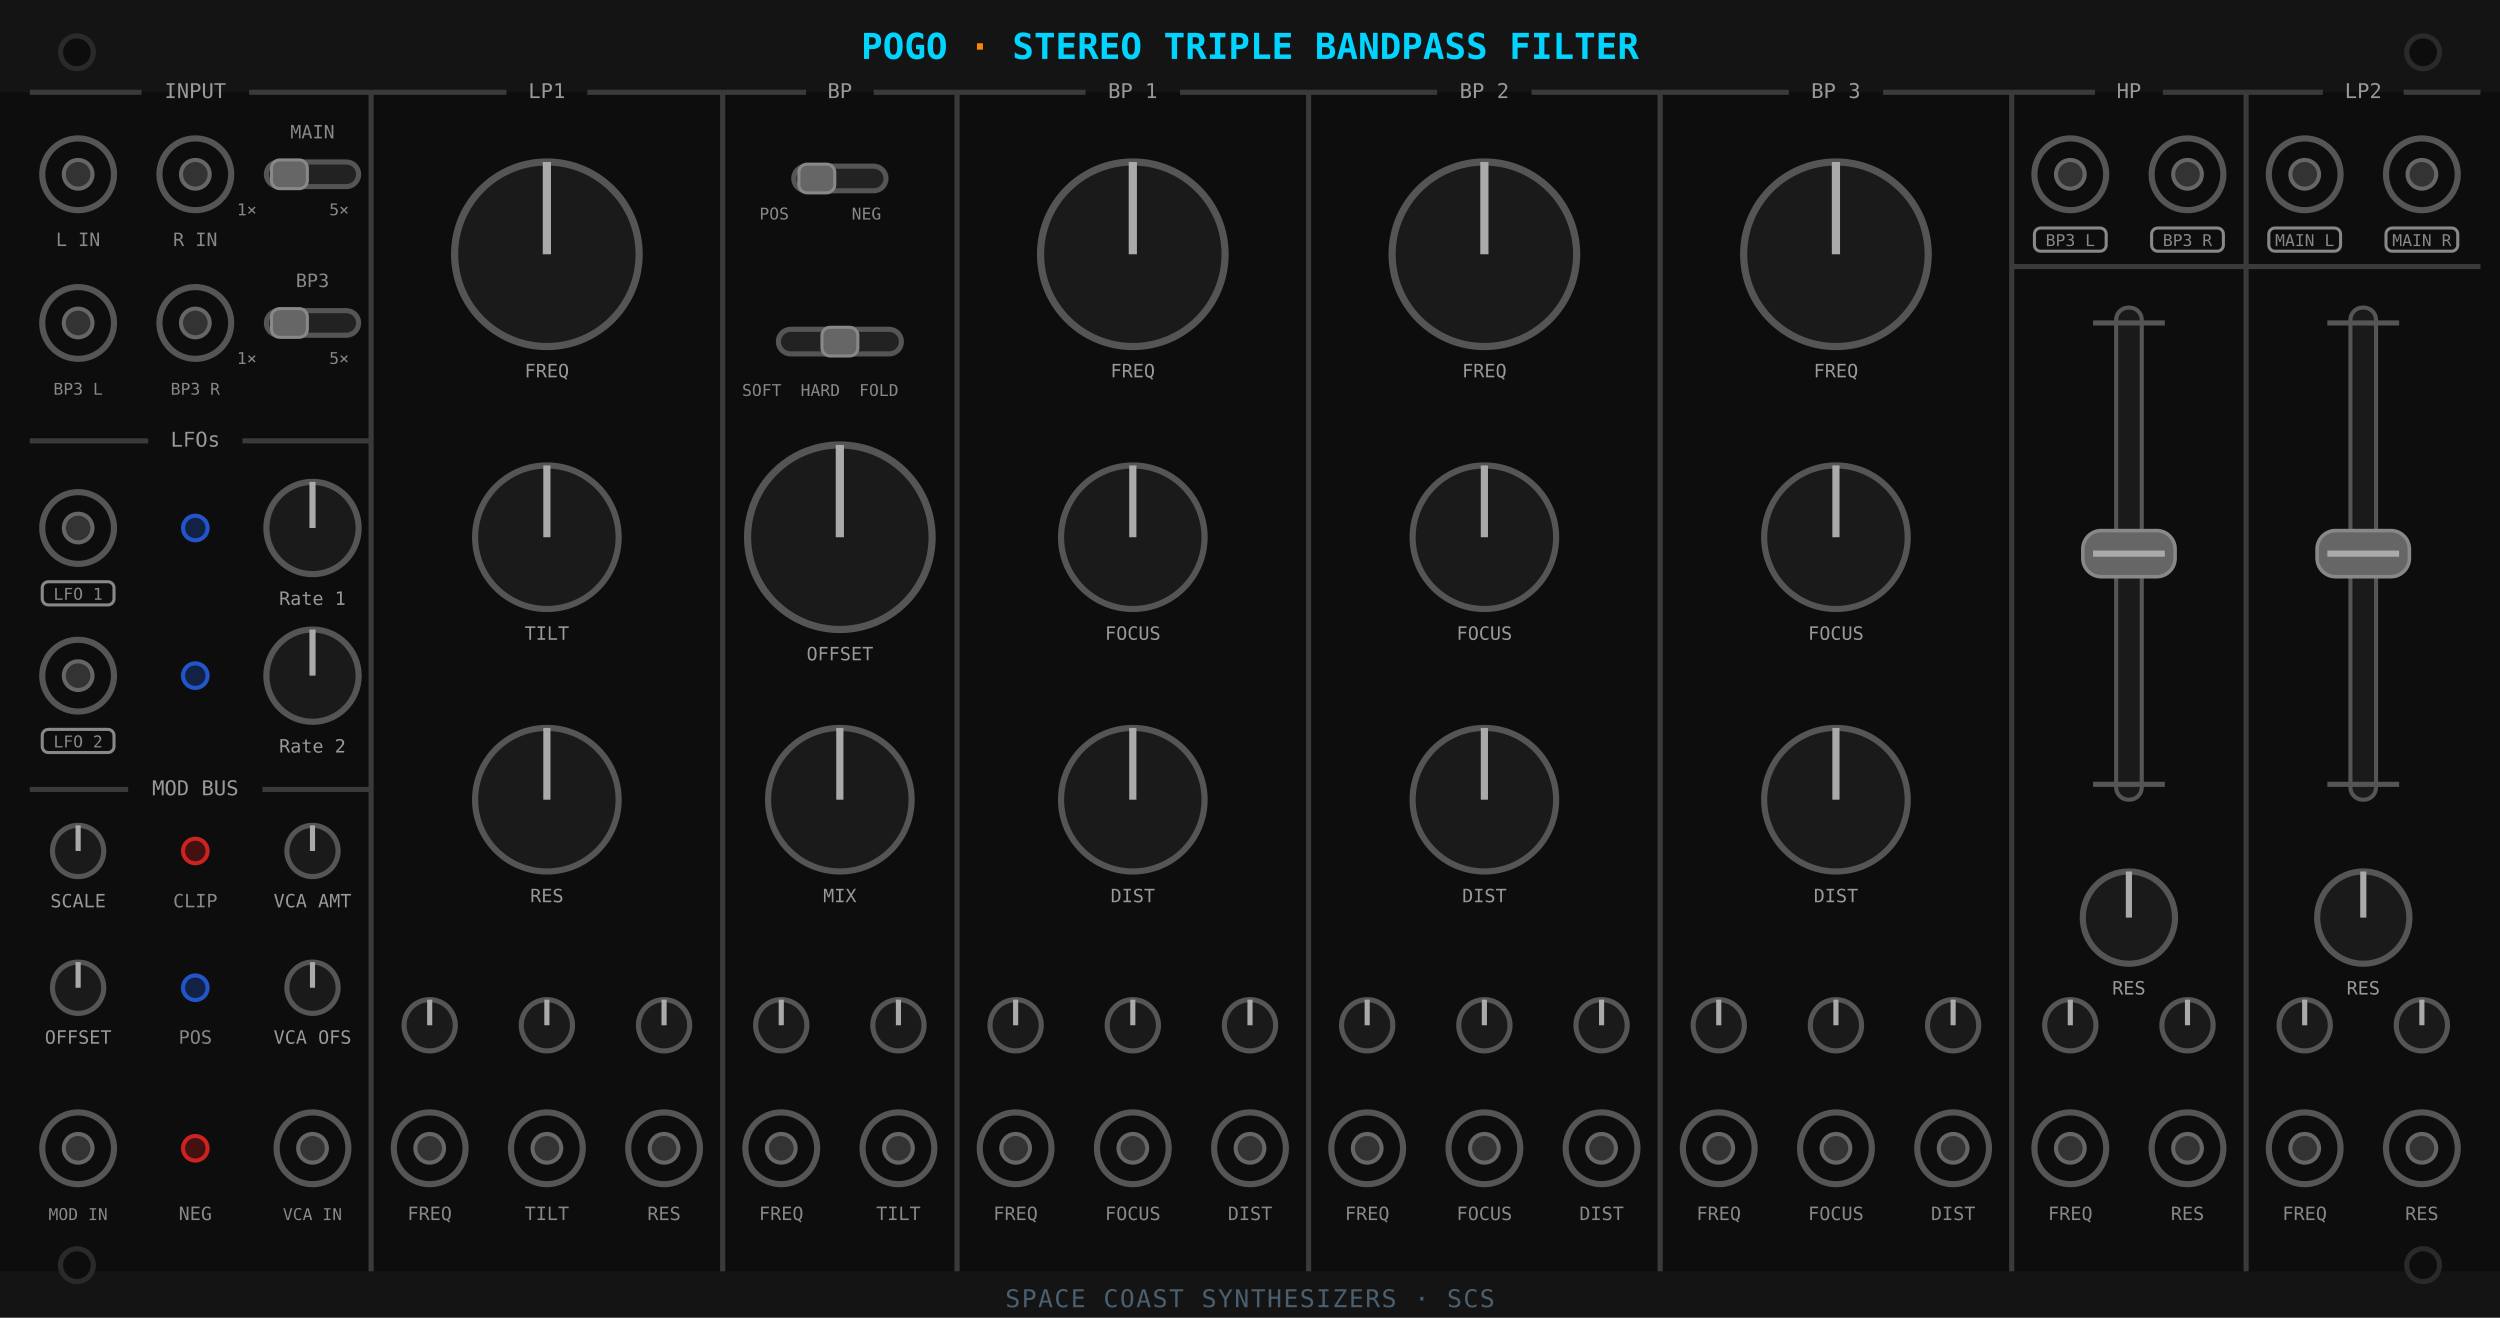
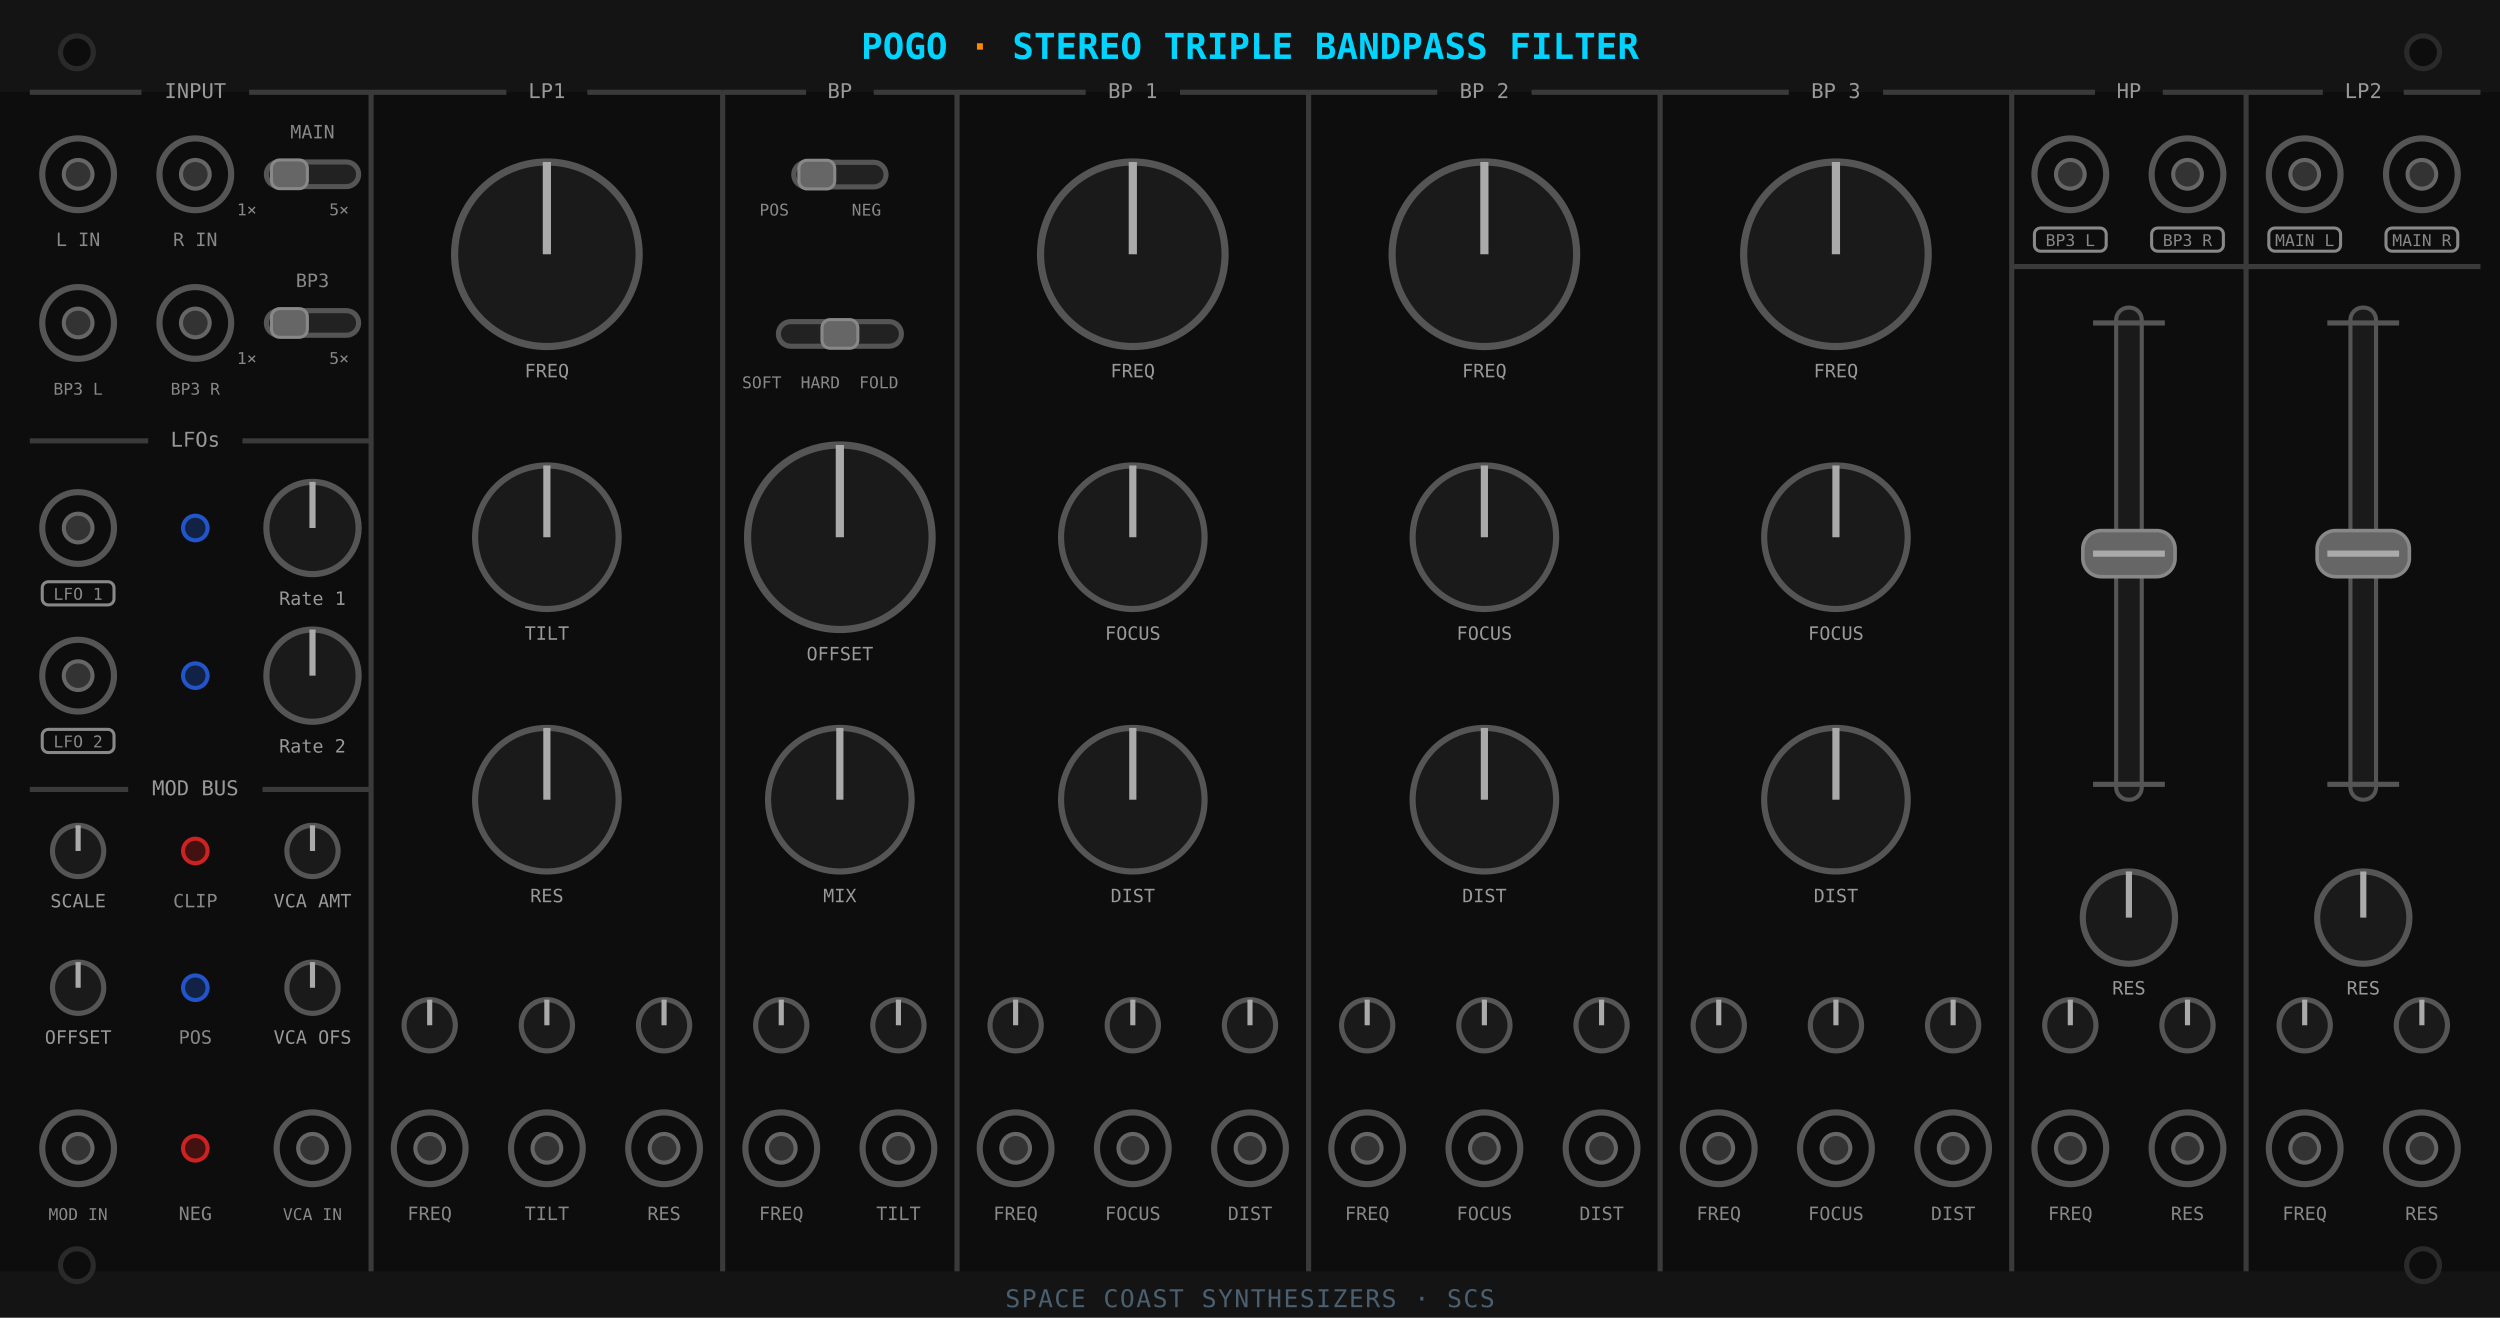
<svg xmlns="http://www.w3.org/2000/svg" width="243.84mm" height="128.5mm" viewBox="0 0 243.84 128.5">
  <rect x="0" y="0" width="243.84" height="128.5" fill="#0d0d0d" />
  <rect x="0" y="0" width="243.84" height="9.0" fill="#141414" />
  <rect x="0" y="124.0" width="243.84" height="4.5" fill="#141414" />
  <circle cx="7.5" cy="5.1" r="1.6" fill="#0d0d0d" stroke="#2a2a2a" stroke-width="0.5" />
  <circle cx="236.34" cy="5.1" r="1.6" fill="#0d0d0d" stroke="#2a2a2a" stroke-width="0.5" />
  <circle cx="7.5" cy="123.4" r="1.6" fill="#0d0d0d" stroke="#2a2a2a" stroke-width="0.5" />
  <circle cx="236.34" cy="123.4" r="1.6" fill="#0d0d0d" stroke="#2a2a2a" stroke-width="0.5" />
  <text x="121.92" y="5.75" fill="#00d4ff" font-family="monospace" font-size="3.5" font-weight="bold" text-anchor="middle">POGO  <tspan fill="#ff8800">·</tspan> STEREO TRIPLE BANDPASS FILTER</text>
  <text x="121.92" y="127.5" fill="#4a6070" font-family="monospace" font-size="2.4" text-anchor="middle" letter-spacing="0.15">SPACE COAST SYNTHESIZERS  ·  SCS</text>
  <line x1="36.195" y1="9.0" x2="36.195" y2="124.0" stroke="#3a3a3a" stroke-width="0.5" />
  <line x1="70.485" y1="9.0" x2="70.485" y2="124.0" stroke="#3a3a3a" stroke-width="0.5" />
  <line x1="93.345" y1="9.0" x2="93.345" y2="124.0" stroke="#3a3a3a" stroke-width="0.5" />
  <line x1="127.635" y1="9.0" x2="127.635" y2="124.0" stroke="#3a3a3a" stroke-width="0.5" />
  <line x1="161.925" y1="9.0" x2="161.925" y2="124.0" stroke="#3a3a3a" stroke-width="0.5" />
  <line x1="196.215" y1="9.0" x2="196.215" y2="124.0" stroke="#3a3a3a" stroke-width="0.5" />
  <line x1="219.075" y1="9.0" x2="219.075" y2="124.0" stroke="#3a3a3a" stroke-width="0.5" />
  <line x1="2.905" y1="9.0" x2="13.80" y2="9.0" stroke="#3a3a3a" stroke-width="0.5" />
  <line x1="24.30" y1="9.0" x2="36.195" y2="9.0" stroke="#3a3a3a" stroke-width="0.5" />
  <text x="19.05" y="9.0" fill="#999" font-family="monospace" font-size="2.0" text-anchor="middle" dominant-baseline="middle">INPUT</text>
  <line x1="2.905" y1="43.0" x2="14.45" y2="43.0" stroke="#3a3a3a" stroke-width="0.5" />
  <line x1="23.65" y1="43.0" x2="36.195" y2="43.0" stroke="#3a3a3a" stroke-width="0.5" />
  <text x="19.05" y="43.0" fill="#999" font-family="monospace" font-size="2.0" text-anchor="middle" dominant-baseline="middle">LFOs</text>
  <line x1="2.905" y1="77.0" x2="12.50" y2="77.0" stroke="#3a3a3a" stroke-width="0.5" />
  <line x1="25.60" y1="77.0" x2="36.195" y2="77.0" stroke="#3a3a3a" stroke-width="0.5" />
  <text x="19.05" y="77.0" fill="#999" font-family="monospace" font-size="2.0" text-anchor="middle" dominant-baseline="middle">MOD BUS</text>
  <line x1="36.195" y1="9.0" x2="49.39" y2="9.0" stroke="#3a3a3a" stroke-width="0.5" />
  <line x1="57.29" y1="9.0" x2="70.485" y2="9.0" stroke="#3a3a3a" stroke-width="0.5" />
  <text x="53.34" y="9.0" fill="#999" font-family="monospace" font-size="2.0" text-anchor="middle" dominant-baseline="middle">LP1</text>
  <line x1="70.485" y1="9.0" x2="78.62" y2="9.0" stroke="#3a3a3a" stroke-width="0.5" />
  <line x1="85.22" y1="9.0" x2="93.345" y2="9.0" stroke="#3a3a3a" stroke-width="0.5" />
  <text x="81.915" y="9.0" fill="#999" font-family="monospace" font-size="2.0" text-anchor="middle" dominant-baseline="middle">BP</text>
  <line x1="93.345" y1="9.0" x2="105.89" y2="9.0" stroke="#3a3a3a" stroke-width="0.5" />
  <line x1="115.09" y1="9.0" x2="127.635" y2="9.0" stroke="#3a3a3a" stroke-width="0.5" />
  <text x="110.49" y="9.0" fill="#999" font-family="monospace" font-size="2.0" text-anchor="middle" dominant-baseline="middle">BP 1</text>
  <line x1="127.635" y1="9.0" x2="140.18" y2="9.0" stroke="#3a3a3a" stroke-width="0.5" />
  <line x1="149.38" y1="9.0" x2="161.925" y2="9.0" stroke="#3a3a3a" stroke-width="0.5" />
  <text x="144.78" y="9.0" fill="#999" font-family="monospace" font-size="2.0" text-anchor="middle" dominant-baseline="middle">BP 2</text>
  <line x1="161.925" y1="9.0" x2="174.47" y2="9.0" stroke="#3a3a3a" stroke-width="0.5" />
  <line x1="183.67" y1="9.0" x2="196.215" y2="9.0" stroke="#3a3a3a" stroke-width="0.5" />
  <text x="179.07" y="9.0" fill="#999" font-family="monospace" font-size="2.0" text-anchor="middle" dominant-baseline="middle">BP 3</text>
  <line x1="196.215" y1="9.0" x2="204.34" y2="9.0" stroke="#3a3a3a" stroke-width="0.5" />
  <line x1="210.95" y1="9.0" x2="219.075" y2="9.0" stroke="#3a3a3a" stroke-width="0.5" />
  <text x="207.645" y="9.0" fill="#999" font-family="monospace" font-size="2.0" text-anchor="middle" dominant-baseline="middle">HP</text>
  <line x1="196.215" y1="26.0" x2="219.075" y2="26.0" stroke="#3a3a3a" stroke-width="0.5" />
  <line x1="219.075" y1="9.0" x2="226.56" y2="9.0" stroke="#3a3a3a" stroke-width="0.5" />
  <line x1="234.45" y1="9.0" x2="241.935" y2="9.0" stroke="#3a3a3a" stroke-width="0.5" />
  <text x="230.505" y="9.0" fill="#999" font-family="monospace" font-size="2.0" text-anchor="middle" dominant-baseline="middle">LP2</text>
  <line x1="219.075" y1="26.0" x2="241.935" y2="26.0" stroke="#3a3a3a" stroke-width="0.5" />
  <circle cx="7.62" cy="17.0" r="3.5" fill="none" stroke="#555" stroke-width="0.6" />
  <circle cx="7.62" cy="17.0" r="1.4" fill="#333" stroke="#666" stroke-width="0.4" />
  <text x="7.62" y="24.0" fill="#888" font-family="monospace" font-size="1.8" text-anchor="middle">L IN</text>
  <circle cx="19.05" cy="17.0" r="3.5" fill="none" stroke="#555" stroke-width="0.6" />
  <circle cx="19.05" cy="17.0" r="1.4" fill="#333" stroke="#666" stroke-width="0.4" />
  <text x="19.05" y="24.0" fill="#888" font-family="monospace" font-size="1.8" text-anchor="middle">R IN</text>
  <text x="30.48" y="13.5" fill="#888" font-family="monospace" font-size="1.8" text-anchor="middle">MAIN</text>
  <rect x="25.98" y="15.80" width="9" height="2.4" rx="1.2" fill="#222" stroke="#555" stroke-width="0.5" />
  <rect x="26.48" y="15.60" width="3.5" height="2.8" rx="0.8" fill="#666" stroke="#888" stroke-width="0.3" />
  <text x="24.075" y="21.0" fill="#888" font-family="monospace" font-size="1.6" text-anchor="middle">1×</text>
  <text x="33.075" y="21.0" fill="#888" font-family="monospace" font-size="1.6" text-anchor="middle">5×</text>
  <circle cx="7.62" cy="31.5" r="3.5" fill="none" stroke="#555" stroke-width="0.6" />
  <circle cx="7.62" cy="31.5" r="1.4" fill="#333" stroke="#666" stroke-width="0.4" />
  <text x="7.62" y="38.5" fill="#888" font-family="monospace" font-size="1.6" text-anchor="middle">BP3 L</text>
  <circle cx="19.05" cy="31.5" r="3.5" fill="none" stroke="#555" stroke-width="0.6" />
  <circle cx="19.05" cy="31.5" r="1.4" fill="#333" stroke="#666" stroke-width="0.4" />
  <text x="19.05" y="38.5" fill="#888" font-family="monospace" font-size="1.6" text-anchor="middle">BP3 R</text>
  <text x="30.48" y="28.0" fill="#888" font-family="monospace" font-size="1.8" text-anchor="middle">BP3</text>
  <rect x="25.98" y="30.30" width="9" height="2.4" rx="1.2" fill="#222" stroke="#555" stroke-width="0.5" />
  <rect x="26.48" y="30.10" width="3.5" height="2.8" rx="0.8" fill="#666" stroke="#888" stroke-width="0.3" />
  <text x="24.075" y="35.5" fill="#888" font-family="monospace" font-size="1.6" text-anchor="middle">1×</text>
  <text x="33.075" y="35.5" fill="#888" font-family="monospace" font-size="1.6" text-anchor="middle">5×</text>
  <circle cx="7.62" cy="51.5" r="3.5" fill="none" stroke="#555" stroke-width="0.6" />
  <circle cx="7.62" cy="51.5" r="1.4" fill="#333" stroke="#666" stroke-width="0.4" />
  <rect x="4.12" y="56.74" width="7.0" height="2.26" rx="0.6" fill="none" stroke="#888" stroke-width="0.3" />
  <text x="7.62" y="58.5" fill="#888" font-family="monospace" font-size="1.6" text-anchor="middle">LFO 1</text>
  <circle cx="19.05" cy="51.5" r="1.2" fill="#112244" stroke="#2255cc" stroke-width="0.4" />
  <circle cx="30.48" cy="51.5" r="4.5" fill="#1a1a1a" stroke="#555" stroke-width="0.6" />
  <line x1="30.48" y1="51.5" x2="30.48" y2="47.0" stroke="#aaa" stroke-width="0.6" />
  <text x="30.48" y="59.0" fill="#999" font-family="monospace" font-size="1.8" text-anchor="middle">Rate 1</text>
  <circle cx="7.62" cy="65.9" r="3.5" fill="none" stroke="#555" stroke-width="0.6" />
  <circle cx="7.62" cy="65.9" r="1.4" fill="#333" stroke="#666" stroke-width="0.4" />
  <rect x="4.12" y="71.14" width="7.0" height="2.26" rx="0.6" fill="none" stroke="#888" stroke-width="0.3" />
  <text x="7.62" y="72.9" fill="#888" font-family="monospace" font-size="1.6" text-anchor="middle">LFO 2</text>
  <circle cx="19.05" cy="65.9" r="1.2" fill="#112244" stroke="#2255cc" stroke-width="0.4" />
  <circle cx="30.48" cy="65.9" r="4.5" fill="#1a1a1a" stroke="#555" stroke-width="0.6" />
  <line x1="30.48" y1="65.9" x2="30.48" y2="61.4" stroke="#aaa" stroke-width="0.6" />
  <text x="30.48" y="73.4" fill="#999" font-family="monospace" font-size="1.8" text-anchor="middle">Rate 2</text>
  <circle cx="7.62" cy="83.0" r="2.5" fill="#1a1a1a" stroke="#555" stroke-width="0.5" />
  <line x1="7.62" y1="83.0" x2="7.62" y2="80.5" stroke="#aaa" stroke-width="0.5" />
  <text x="7.62" y="88.5" fill="#999" font-family="monospace" font-size="1.8" text-anchor="middle">SCALE</text>
  <circle cx="30.48" cy="83.0" r="2.5" fill="#1a1a1a" stroke="#555" stroke-width="0.5" />
  <line x1="30.48" y1="83.0" x2="30.48" y2="80.5" stroke="#aaa" stroke-width="0.5" />
  <text x="30.48" y="88.5" fill="#999" font-family="monospace" font-size="1.8" text-anchor="middle">VCA AMT</text>
  <circle cx="19.05" cy="83.0" r="1.2" fill="#441111" stroke="#cc2222" stroke-width="0.4" />
  <text x="19.05" y="88.5" fill="#888" font-family="monospace" font-size="1.8" text-anchor="middle">CLIP</text>
  <circle cx="7.62" cy="96.34" r="2.5" fill="#1a1a1a" stroke="#555" stroke-width="0.5" />
  <line x1="7.62" y1="96.34" x2="7.62" y2="93.84" stroke="#aaa" stroke-width="0.5" />
  <text x="7.62" y="101.8" fill="#999" font-family="monospace" font-size="1.8" text-anchor="middle">OFFSET</text>
  <circle cx="30.48" cy="96.34" r="2.5" fill="#1a1a1a" stroke="#555" stroke-width="0.5" />
  <line x1="30.48" y1="96.34" x2="30.48" y2="93.84" stroke="#aaa" stroke-width="0.5" />
  <text x="30.48" y="101.8" fill="#999" font-family="monospace" font-size="1.8" text-anchor="middle">VCA OFS</text>
  <circle cx="19.05" cy="96.34" r="1.2" fill="#112244" stroke="#2255cc" stroke-width="0.4" />
  <text x="19.05" y="101.8" fill="#888" font-family="monospace" font-size="1.8" text-anchor="middle">POS</text>
  <circle cx="7.62" cy="112.0" r="3.5" fill="none" stroke="#555" stroke-width="0.6" />
  <circle cx="7.62" cy="112.0" r="1.4" fill="#333" stroke="#666" stroke-width="0.4" />
  <text x="7.62" y="119.0" fill="#888" font-family="monospace" font-size="1.6" text-anchor="middle">MOD IN</text>
  <circle cx="19.05" cy="112.0" r="1.2" fill="#441111" stroke="#cc2222" stroke-width="0.4" />
  <text x="19.05" y="119.0" fill="#888" font-family="monospace" font-size="1.8" text-anchor="middle">NEG</text>
  <circle cx="30.48" cy="112.0" r="3.5" fill="none" stroke="#555" stroke-width="0.6" />
  <circle cx="30.48" cy="112.0" r="1.4" fill="#333" stroke="#666" stroke-width="0.4" />
  <text x="30.48" y="119.0" fill="#888" font-family="monospace" font-size="1.6" text-anchor="middle">VCA IN</text>
  <circle cx="53.34" cy="24.8" r="9.0" fill="#1a1a1a" stroke="#555" stroke-width="0.7" />
  <line x1="53.34" y1="24.8" x2="53.34" y2="15.8" stroke="#aaa" stroke-width="0.8" />
  <text x="53.34" y="36.8" fill="#999" font-family="monospace" font-size="1.8" text-anchor="middle">FREQ</text>
  <circle cx="53.34" cy="52.4" r="7.0" fill="#1a1a1a" stroke="#555" stroke-width="0.6" />
  <line x1="53.34" y1="52.4" x2="53.34" y2="45.4" stroke="#aaa" stroke-width="0.7" />
  <text x="53.34" y="62.4" fill="#999" font-family="monospace" font-size="1.8" text-anchor="middle">TILT</text>
  <circle cx="53.34" cy="78.0" r="7.0" fill="#1a1a1a" stroke="#555" stroke-width="0.6" />
  <line x1="53.34" y1="78.0" x2="53.34" y2="71.0" stroke="#aaa" stroke-width="0.7" />
  <text x="53.34" y="88.0" fill="#999" font-family="monospace" font-size="1.8" text-anchor="middle">RES</text>
  <circle cx="41.91" cy="100.0" r="2.5" fill="#1a1a1a" stroke="#555" stroke-width="0.5" />
  <line x1="41.91" y1="100.0" x2="41.91" y2="97.5" stroke="#aaa" stroke-width="0.5" />
  <text x="41.91" y="105.5" fill="#999" font-family="monospace" font-size="1.8" text-anchor="middle" />
  <circle cx="53.34" cy="100.0" r="2.5" fill="#1a1a1a" stroke="#555" stroke-width="0.5" />
  <line x1="53.34" y1="100.0" x2="53.34" y2="97.5" stroke="#aaa" stroke-width="0.5" />
  <text x="53.34" y="105.5" fill="#999" font-family="monospace" font-size="1.8" text-anchor="middle" />
  <circle cx="64.77" cy="100.0" r="2.5" fill="#1a1a1a" stroke="#555" stroke-width="0.5" />
  <line x1="64.77" y1="100.0" x2="64.77" y2="97.5" stroke="#aaa" stroke-width="0.5" />
  <text x="64.77" y="105.5" fill="#999" font-family="monospace" font-size="1.8" text-anchor="middle" />
  <circle cx="41.91" cy="112.0" r="3.5" fill="none" stroke="#555" stroke-width="0.6" />
  <circle cx="41.91" cy="112.0" r="1.4" fill="#333" stroke="#666" stroke-width="0.4" />
  <text x="41.91" y="119.0" fill="#888" font-family="monospace" font-size="1.8" text-anchor="middle">FREQ</text>
  <circle cx="53.34" cy="112.0" r="3.5" fill="none" stroke="#555" stroke-width="0.6" />
  <circle cx="53.34" cy="112.0" r="1.4" fill="#333" stroke="#666" stroke-width="0.4" />
  <text x="53.34" y="119.0" fill="#888" font-family="monospace" font-size="1.8" text-anchor="middle">TILT</text>
  <circle cx="64.77" cy="112.0" r="3.5" fill="none" stroke="#555" stroke-width="0.6" />
  <circle cx="64.77" cy="112.0" r="1.4" fill="#333" stroke="#666" stroke-width="0.4" />
  <text x="64.77" y="119.0" fill="#888" font-family="monospace" font-size="1.8" text-anchor="middle">RES</text>
-   <text x="81.915" y="13.91" fill="#888" font-family="monospace" font-size="1.8" text-anchor="middle" />
-   <rect x="77.42" y="16.21" width="9" height="2.4" rx="1.2" fill="#222" stroke="#555" stroke-width="0.5" />
-   <rect x="77.92" y="16.01" width="3.5" height="2.8" rx="0.8" fill="#666" stroke="#888" stroke-width="0.3" />
-   <text x="75.51" y="21.41" fill="#888" font-family="monospace" font-size="1.6" text-anchor="middle">POS</text>
-   <text x="84.51" y="21.41" fill="#888" font-family="monospace" font-size="1.6" text-anchor="middle">NEG</text>
-   <rect x="75.92" y="32.12" width="12" height="2.4" rx="1.2" fill="#222" stroke="#555" stroke-width="0.5" />
-   <rect x="80.17" y="31.92" width="3.5" height="2.8" rx="0.8" fill="#666" stroke="#888" stroke-width="0.3" />
-   <text x="74.3" y="38.62" fill="#888" font-family="monospace" font-size="1.6" text-anchor="middle">SOFT</text>
-   <text x="80.01" y="38.62" fill="#888" font-family="monospace" font-size="1.6" text-anchor="middle">HARD</text>
-   <text x="85.72" y="38.62" fill="#888" font-family="monospace" font-size="1.6" text-anchor="middle">FOLD</text>
-   <text x="81.915" y="42.12" fill="#999" font-family="monospace" font-size="1.8" text-anchor="middle" />
+   <text x="81.915" y="13.53" fill="#888" font-family="monospace" font-size="1.8" text-anchor="middle" />
+   <rect x="77.42" y="15.83" width="9" height="2.4" rx="1.2" fill="#222" stroke="#555" stroke-width="0.5" />
+   <rect x="77.92" y="15.63" width="3.5" height="2.8" rx="0.8" fill="#666" stroke="#888" stroke-width="0.3" />
+   <text x="75.51" y="21.03" fill="#888" font-family="monospace" font-size="1.6" text-anchor="middle">POS</text>
+   <text x="84.51" y="21.03" fill="#888" font-family="monospace" font-size="1.6" text-anchor="middle">NEG</text>
+   <rect x="75.92" y="31.37" width="12" height="2.4" rx="1.2" fill="#222" stroke="#555" stroke-width="0.5" />
+   <rect x="80.17" y="31.17" width="3.5" height="2.8" rx="0.8" fill="#666" stroke="#888" stroke-width="0.3" />
+   <text x="74.3" y="37.87" fill="#888" font-family="monospace" font-size="1.6" text-anchor="middle">SOFT</text>
+   <text x="80.01" y="37.87" fill="#888" font-family="monospace" font-size="1.6" text-anchor="middle">HARD</text>
+   <text x="85.72" y="37.87" fill="#888" font-family="monospace" font-size="1.6" text-anchor="middle">FOLD</text>
+   <text x="81.915" y="41.37" fill="#999" font-family="monospace" font-size="1.8" text-anchor="middle" />
  <circle cx="81.915" cy="52.4" r="9.0" fill="#1a1a1a" stroke="#555" stroke-width="0.7" />
  <line x1="81.915" y1="52.4" x2="81.915" y2="43.4" stroke="#aaa" stroke-width="0.8" />
  <text x="81.915" y="64.4" fill="#999" font-family="monospace" font-size="1.8" text-anchor="middle">OFFSET</text>
  <circle cx="81.915" cy="78.0" r="7.0" fill="#1a1a1a" stroke="#555" stroke-width="0.6" />
  <line x1="81.915" y1="78.0" x2="81.915" y2="71.0" stroke="#aaa" stroke-width="0.7" />
  <text x="81.915" y="88.0" fill="#999" font-family="monospace" font-size="1.8" text-anchor="middle">MIX</text>
  <circle cx="76.2" cy="100.0" r="2.5" fill="#1a1a1a" stroke="#555" stroke-width="0.5" />
  <line x1="76.2" y1="100.0" x2="76.2" y2="97.5" stroke="#aaa" stroke-width="0.5" />
  <text x="76.2" y="105.5" fill="#999" font-family="monospace" font-size="1.8" text-anchor="middle" />
  <circle cx="87.63" cy="100.0" r="2.5" fill="#1a1a1a" stroke="#555" stroke-width="0.5" />
  <line x1="87.63" y1="100.0" x2="87.63" y2="97.5" stroke="#aaa" stroke-width="0.5" />
  <text x="87.63" y="105.5" fill="#999" font-family="monospace" font-size="1.8" text-anchor="middle" />
  <circle cx="76.2" cy="112.0" r="3.5" fill="none" stroke="#555" stroke-width="0.6" />
  <circle cx="76.2" cy="112.0" r="1.4" fill="#333" stroke="#666" stroke-width="0.4" />
  <text x="76.2" y="119.0" fill="#888" font-family="monospace" font-size="1.8" text-anchor="middle">FREQ</text>
  <circle cx="87.63" cy="112.0" r="3.5" fill="none" stroke="#555" stroke-width="0.6" />
  <circle cx="87.63" cy="112.0" r="1.4" fill="#333" stroke="#666" stroke-width="0.4" />
  <text x="87.63" y="119.0" fill="#888" font-family="monospace" font-size="1.8" text-anchor="middle">TILT</text>
  <circle cx="110.49" cy="24.8" r="9.0" fill="#1a1a1a" stroke="#555" stroke-width="0.7" />
  <line x1="110.49" y1="24.8" x2="110.49" y2="15.8" stroke="#aaa" stroke-width="0.8" />
  <text x="110.49" y="36.8" fill="#999" font-family="monospace" font-size="1.8" text-anchor="middle">FREQ</text>
  <circle cx="110.49" cy="52.4" r="7.0" fill="#1a1a1a" stroke="#555" stroke-width="0.6" />
  <line x1="110.49" y1="52.4" x2="110.49" y2="45.4" stroke="#aaa" stroke-width="0.7" />
  <text x="110.49" y="62.4" fill="#999" font-family="monospace" font-size="1.8" text-anchor="middle">FOCUS</text>
  <circle cx="110.49" cy="78.0" r="7.0" fill="#1a1a1a" stroke="#555" stroke-width="0.6" />
  <line x1="110.49" y1="78.0" x2="110.49" y2="71.0" stroke="#aaa" stroke-width="0.7" />
  <text x="110.49" y="88.0" fill="#999" font-family="monospace" font-size="1.8" text-anchor="middle">DIST</text>
  <circle cx="99.06" cy="100.0" r="2.5" fill="#1a1a1a" stroke="#555" stroke-width="0.5" />
  <line x1="99.06" y1="100.0" x2="99.06" y2="97.5" stroke="#aaa" stroke-width="0.5" />
  <text x="99.06" y="105.5" fill="#999" font-family="monospace" font-size="1.8" text-anchor="middle" />
  <circle cx="110.49" cy="100.0" r="2.5" fill="#1a1a1a" stroke="#555" stroke-width="0.5" />
  <line x1="110.49" y1="100.0" x2="110.49" y2="97.5" stroke="#aaa" stroke-width="0.5" />
  <text x="110.49" y="105.5" fill="#999" font-family="monospace" font-size="1.8" text-anchor="middle" />
  <circle cx="121.92" cy="100.0" r="2.5" fill="#1a1a1a" stroke="#555" stroke-width="0.5" />
  <line x1="121.92" y1="100.0" x2="121.92" y2="97.5" stroke="#aaa" stroke-width="0.5" />
  <text x="121.92" y="105.5" fill="#999" font-family="monospace" font-size="1.8" text-anchor="middle" />
  <circle cx="99.06" cy="112.0" r="3.5" fill="none" stroke="#555" stroke-width="0.6" />
  <circle cx="99.06" cy="112.0" r="1.4" fill="#333" stroke="#666" stroke-width="0.4" />
  <text x="99.06" y="119.0" fill="#888" font-family="monospace" font-size="1.8" text-anchor="middle">FREQ</text>
  <circle cx="110.49" cy="112.0" r="3.5" fill="none" stroke="#555" stroke-width="0.6" />
  <circle cx="110.49" cy="112.0" r="1.4" fill="#333" stroke="#666" stroke-width="0.4" />
  <text x="110.49" y="119.0" fill="#888" font-family="monospace" font-size="1.8" text-anchor="middle">FOCUS</text>
  <circle cx="121.92" cy="112.0" r="3.5" fill="none" stroke="#555" stroke-width="0.6" />
  <circle cx="121.92" cy="112.0" r="1.4" fill="#333" stroke="#666" stroke-width="0.4" />
  <text x="121.92" y="119.0" fill="#888" font-family="monospace" font-size="1.8" text-anchor="middle">DIST</text>
  <circle cx="144.78" cy="24.8" r="9.0" fill="#1a1a1a" stroke="#555" stroke-width="0.7" />
  <line x1="144.78" y1="24.8" x2="144.78" y2="15.8" stroke="#aaa" stroke-width="0.8" />
  <text x="144.78" y="36.8" fill="#999" font-family="monospace" font-size="1.8" text-anchor="middle">FREQ</text>
  <circle cx="144.78" cy="52.4" r="7.0" fill="#1a1a1a" stroke="#555" stroke-width="0.6" />
  <line x1="144.78" y1="52.4" x2="144.78" y2="45.4" stroke="#aaa" stroke-width="0.7" />
  <text x="144.78" y="62.4" fill="#999" font-family="monospace" font-size="1.8" text-anchor="middle">FOCUS</text>
  <circle cx="144.78" cy="78.0" r="7.0" fill="#1a1a1a" stroke="#555" stroke-width="0.6" />
  <line x1="144.78" y1="78.0" x2="144.78" y2="71.0" stroke="#aaa" stroke-width="0.7" />
  <text x="144.78" y="88.0" fill="#999" font-family="monospace" font-size="1.8" text-anchor="middle">DIST</text>
  <circle cx="133.35" cy="100.0" r="2.5" fill="#1a1a1a" stroke="#555" stroke-width="0.5" />
  <line x1="133.35" y1="100.0" x2="133.35" y2="97.5" stroke="#aaa" stroke-width="0.5" />
  <text x="133.35" y="105.5" fill="#999" font-family="monospace" font-size="1.8" text-anchor="middle" />
  <circle cx="144.78" cy="100.0" r="2.5" fill="#1a1a1a" stroke="#555" stroke-width="0.5" />
  <line x1="144.78" y1="100.0" x2="144.78" y2="97.5" stroke="#aaa" stroke-width="0.5" />
  <text x="144.78" y="105.5" fill="#999" font-family="monospace" font-size="1.8" text-anchor="middle" />
  <circle cx="156.21" cy="100.0" r="2.5" fill="#1a1a1a" stroke="#555" stroke-width="0.5" />
  <line x1="156.21" y1="100.0" x2="156.21" y2="97.5" stroke="#aaa" stroke-width="0.5" />
  <text x="156.21" y="105.5" fill="#999" font-family="monospace" font-size="1.8" text-anchor="middle" />
  <circle cx="133.35" cy="112.0" r="3.5" fill="none" stroke="#555" stroke-width="0.6" />
  <circle cx="133.35" cy="112.0" r="1.4" fill="#333" stroke="#666" stroke-width="0.4" />
  <text x="133.35" y="119.0" fill="#888" font-family="monospace" font-size="1.8" text-anchor="middle">FREQ</text>
  <circle cx="144.78" cy="112.0" r="3.5" fill="none" stroke="#555" stroke-width="0.6" />
  <circle cx="144.78" cy="112.0" r="1.4" fill="#333" stroke="#666" stroke-width="0.4" />
  <text x="144.78" y="119.0" fill="#888" font-family="monospace" font-size="1.8" text-anchor="middle">FOCUS</text>
  <circle cx="156.21" cy="112.0" r="3.5" fill="none" stroke="#555" stroke-width="0.6" />
  <circle cx="156.21" cy="112.0" r="1.4" fill="#333" stroke="#666" stroke-width="0.4" />
  <text x="156.21" y="119.0" fill="#888" font-family="monospace" font-size="1.8" text-anchor="middle">DIST</text>
  <circle cx="179.07" cy="24.8" r="9.0" fill="#1a1a1a" stroke="#555" stroke-width="0.7" />
  <line x1="179.07" y1="24.8" x2="179.07" y2="15.8" stroke="#aaa" stroke-width="0.8" />
  <text x="179.07" y="36.8" fill="#999" font-family="monospace" font-size="1.8" text-anchor="middle">FREQ</text>
  <circle cx="179.07" cy="52.4" r="7.0" fill="#1a1a1a" stroke="#555" stroke-width="0.6" />
  <line x1="179.07" y1="52.4" x2="179.07" y2="45.4" stroke="#aaa" stroke-width="0.7" />
  <text x="179.07" y="62.4" fill="#999" font-family="monospace" font-size="1.8" text-anchor="middle">FOCUS</text>
  <circle cx="179.07" cy="78.0" r="7.0" fill="#1a1a1a" stroke="#555" stroke-width="0.6" />
  <line x1="179.07" y1="78.0" x2="179.07" y2="71.0" stroke="#aaa" stroke-width="0.7" />
  <text x="179.07" y="88.0" fill="#999" font-family="monospace" font-size="1.8" text-anchor="middle">DIST</text>
  <circle cx="167.64" cy="100.0" r="2.5" fill="#1a1a1a" stroke="#555" stroke-width="0.5" />
  <line x1="167.64" y1="100.0" x2="167.64" y2="97.5" stroke="#aaa" stroke-width="0.5" />
  <text x="167.64" y="105.5" fill="#999" font-family="monospace" font-size="1.8" text-anchor="middle" />
  <circle cx="179.07" cy="100.0" r="2.5" fill="#1a1a1a" stroke="#555" stroke-width="0.5" />
  <line x1="179.07" y1="100.0" x2="179.07" y2="97.5" stroke="#aaa" stroke-width="0.5" />
  <text x="179.07" y="105.5" fill="#999" font-family="monospace" font-size="1.8" text-anchor="middle" />
  <circle cx="190.5" cy="100.0" r="2.5" fill="#1a1a1a" stroke="#555" stroke-width="0.5" />
  <line x1="190.5" y1="100.0" x2="190.5" y2="97.5" stroke="#aaa" stroke-width="0.5" />
  <text x="190.5" y="105.5" fill="#999" font-family="monospace" font-size="1.8" text-anchor="middle" />
  <circle cx="167.64" cy="112.0" r="3.5" fill="none" stroke="#555" stroke-width="0.6" />
  <circle cx="167.64" cy="112.0" r="1.4" fill="#333" stroke="#666" stroke-width="0.4" />
  <text x="167.64" y="119.0" fill="#888" font-family="monospace" font-size="1.8" text-anchor="middle">FREQ</text>
  <circle cx="179.07" cy="112.0" r="3.5" fill="none" stroke="#555" stroke-width="0.6" />
  <circle cx="179.07" cy="112.0" r="1.4" fill="#333" stroke="#666" stroke-width="0.4" />
  <text x="179.07" y="119.0" fill="#888" font-family="monospace" font-size="1.8" text-anchor="middle">FOCUS</text>
  <circle cx="190.5" cy="112.0" r="3.5" fill="none" stroke="#555" stroke-width="0.6" />
  <circle cx="190.5" cy="112.0" r="1.4" fill="#333" stroke="#666" stroke-width="0.4" />
  <text x="190.5" y="119.0" fill="#888" font-family="monospace" font-size="1.8" text-anchor="middle">DIST</text>
  <circle cx="201.93" cy="17.0" r="3.5" fill="none" stroke="#555" stroke-width="0.6" />
  <circle cx="201.93" cy="17.0" r="1.4" fill="#333" stroke="#666" stroke-width="0.4" />
  <rect x="198.43" y="22.24" width="7.0" height="2.26" rx="0.6" fill="none" stroke="#888" stroke-width="0.3" />
  <text x="201.93" y="24.0" fill="#888" font-family="monospace" font-size="1.6" text-anchor="middle">BP3 L</text>
  <circle cx="213.36" cy="17.0" r="3.5" fill="none" stroke="#555" stroke-width="0.6" />
  <circle cx="213.36" cy="17.0" r="1.4" fill="#333" stroke="#666" stroke-width="0.4" />
  <rect x="209.86" y="22.24" width="7.0" height="2.26" rx="0.6" fill="none" stroke="#888" stroke-width="0.3" />
  <text x="213.36" y="24.0" fill="#888" font-family="monospace" font-size="1.6" text-anchor="middle">BP3 R</text>
  <rect x="206.40" y="30.00" width="2.5" height="48.0" rx="1.2" fill="#1a1a1a" stroke="#555" stroke-width="0.4" />
  <line x1="204.15" y1="31.50" x2="211.15" y2="31.50" stroke="#555" stroke-width="0.5" />
  <line x1="204.15" y1="76.50" x2="211.15" y2="76.50" stroke="#555" stroke-width="0.5" />
  <line x1="205.65" y1="54.00" x2="209.65" y2="54.00" stroke="#aaa" stroke-width="0.35" />
  <rect x="203.15" y="51.75" width="9.0" height="4.5" rx="1.8" fill="#666" stroke="#888" stroke-width="0.35" />
  <line x1="204.15" y1="54.00" x2="211.15" y2="54.00" stroke="#aaa" stroke-width="0.6" />
  <text x="207.645" y="26.5" fill="#888" font-family="monospace" font-size="1.8" text-anchor="middle" />
  <circle cx="207.645" cy="89.5" r="4.5" fill="#1a1a1a" stroke="#555" stroke-width="0.6" />
  <line x1="207.645" y1="89.5" x2="207.645" y2="85.0" stroke="#aaa" stroke-width="0.6" />
  <text x="207.645" y="97.0" fill="#999" font-family="monospace" font-size="1.8" text-anchor="middle">RES</text>
  <circle cx="201.93" cy="100.0" r="2.5" fill="#1a1a1a" stroke="#555" stroke-width="0.5" />
  <line x1="201.93" y1="100.0" x2="201.93" y2="97.5" stroke="#aaa" stroke-width="0.5" />
  <text x="201.93" y="105.5" fill="#999" font-family="monospace" font-size="1.8" text-anchor="middle" />
  <circle cx="213.36" cy="100.0" r="2.5" fill="#1a1a1a" stroke="#555" stroke-width="0.5" />
  <line x1="213.36" y1="100.0" x2="213.36" y2="97.5" stroke="#aaa" stroke-width="0.5" />
  <text x="213.36" y="105.5" fill="#999" font-family="monospace" font-size="1.8" text-anchor="middle" />
  <circle cx="201.93" cy="112.0" r="3.5" fill="none" stroke="#555" stroke-width="0.6" />
  <circle cx="201.93" cy="112.0" r="1.4" fill="#333" stroke="#666" stroke-width="0.4" />
  <text x="201.93" y="119.0" fill="#888" font-family="monospace" font-size="1.8" text-anchor="middle">FREQ</text>
  <circle cx="213.36" cy="112.0" r="3.5" fill="none" stroke="#555" stroke-width="0.6" />
  <circle cx="213.36" cy="112.0" r="1.4" fill="#333" stroke="#666" stroke-width="0.4" />
  <text x="213.36" y="119.0" fill="#888" font-family="monospace" font-size="1.8" text-anchor="middle">RES</text>
  <circle cx="224.79" cy="17.0" r="3.5" fill="none" stroke="#555" stroke-width="0.6" />
  <circle cx="224.79" cy="17.0" r="1.4" fill="#333" stroke="#666" stroke-width="0.4" />
  <rect x="221.29" y="22.24" width="7.0" height="2.26" rx="0.6" fill="none" stroke="#888" stroke-width="0.3" />
  <text x="224.79" y="24.0" fill="#888" font-family="monospace" font-size="1.6" text-anchor="middle">MAIN L</text>
  <circle cx="236.22" cy="17.0" r="3.5" fill="none" stroke="#555" stroke-width="0.6" />
  <circle cx="236.22" cy="17.0" r="1.4" fill="#333" stroke="#666" stroke-width="0.4" />
  <rect x="232.72" y="22.24" width="7.0" height="2.26" rx="0.6" fill="none" stroke="#888" stroke-width="0.3" />
  <text x="236.22" y="24.0" fill="#888" font-family="monospace" font-size="1.6" text-anchor="middle">MAIN R</text>
  <rect x="229.25" y="30.00" width="2.5" height="48.0" rx="1.2" fill="#1a1a1a" stroke="#555" stroke-width="0.4" />
  <line x1="227.00" y1="31.50" x2="234.00" y2="31.50" stroke="#555" stroke-width="0.5" />
  <line x1="227.00" y1="76.50" x2="234.00" y2="76.50" stroke="#555" stroke-width="0.5" />
  <line x1="228.50" y1="54.00" x2="232.50" y2="54.00" stroke="#aaa" stroke-width="0.35" />
  <rect x="226.00" y="51.75" width="9.0" height="4.5" rx="1.8" fill="#666" stroke="#888" stroke-width="0.35" />
  <line x1="227.00" y1="54.00" x2="234.00" y2="54.00" stroke="#aaa" stroke-width="0.6" />
  <text x="230.505" y="26.5" fill="#888" font-family="monospace" font-size="1.8" text-anchor="middle" />
  <circle cx="230.505" cy="89.5" r="4.5" fill="#1a1a1a" stroke="#555" stroke-width="0.6" />
  <line x1="230.505" y1="89.5" x2="230.505" y2="85.0" stroke="#aaa" stroke-width="0.6" />
  <text x="230.505" y="97.0" fill="#999" font-family="monospace" font-size="1.8" text-anchor="middle">RES</text>
  <circle cx="224.79" cy="100.0" r="2.5" fill="#1a1a1a" stroke="#555" stroke-width="0.5" />
  <line x1="224.79" y1="100.0" x2="224.79" y2="97.5" stroke="#aaa" stroke-width="0.5" />
  <text x="224.79" y="105.5" fill="#999" font-family="monospace" font-size="1.8" text-anchor="middle" />
  <circle cx="236.22" cy="100.0" r="2.5" fill="#1a1a1a" stroke="#555" stroke-width="0.5" />
  <line x1="236.22" y1="100.0" x2="236.22" y2="97.5" stroke="#aaa" stroke-width="0.5" />
  <text x="236.22" y="105.5" fill="#999" font-family="monospace" font-size="1.8" text-anchor="middle" />
  <circle cx="224.79" cy="112.0" r="3.5" fill="none" stroke="#555" stroke-width="0.6" />
  <circle cx="224.79" cy="112.0" r="1.4" fill="#333" stroke="#666" stroke-width="0.4" />
  <text x="224.79" y="119.0" fill="#888" font-family="monospace" font-size="1.8" text-anchor="middle">FREQ</text>
  <circle cx="236.22" cy="112.0" r="3.5" fill="none" stroke="#555" stroke-width="0.6" />
  <circle cx="236.22" cy="112.0" r="1.4" fill="#333" stroke="#666" stroke-width="0.4" />
  <text x="236.22" y="119.0" fill="#888" font-family="monospace" font-size="1.8" text-anchor="middle">RES</text>
</svg>
